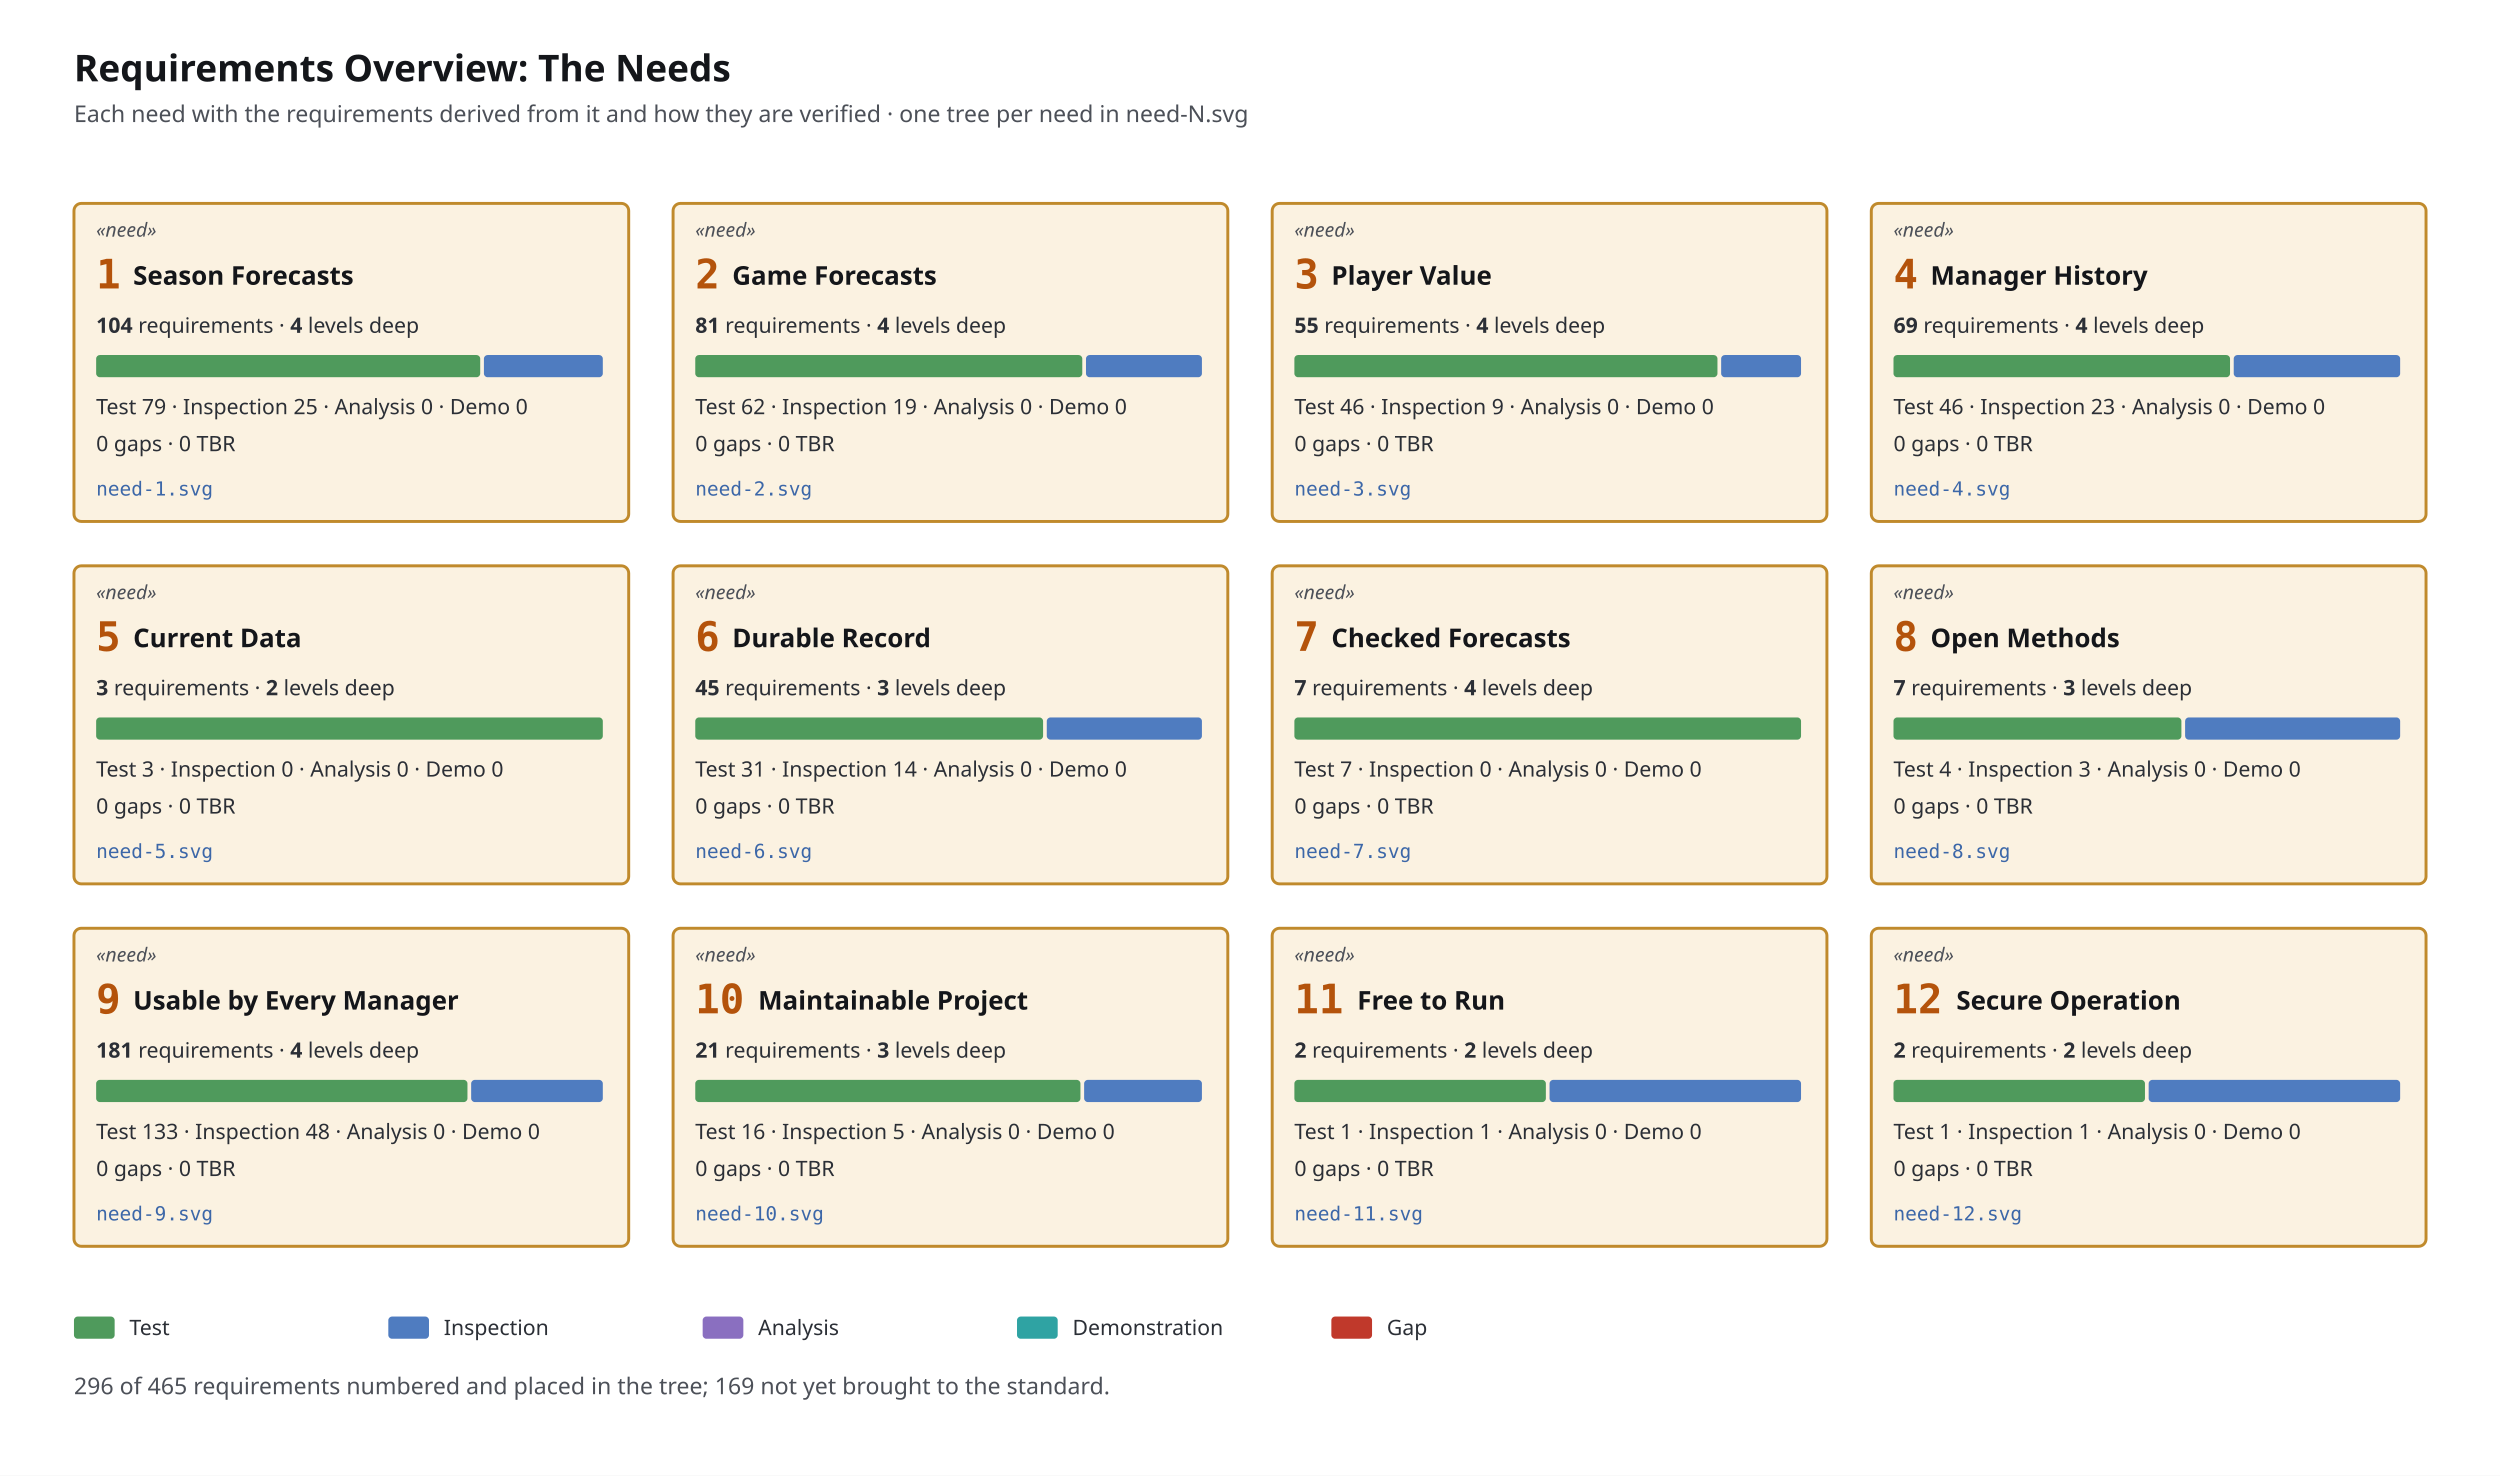
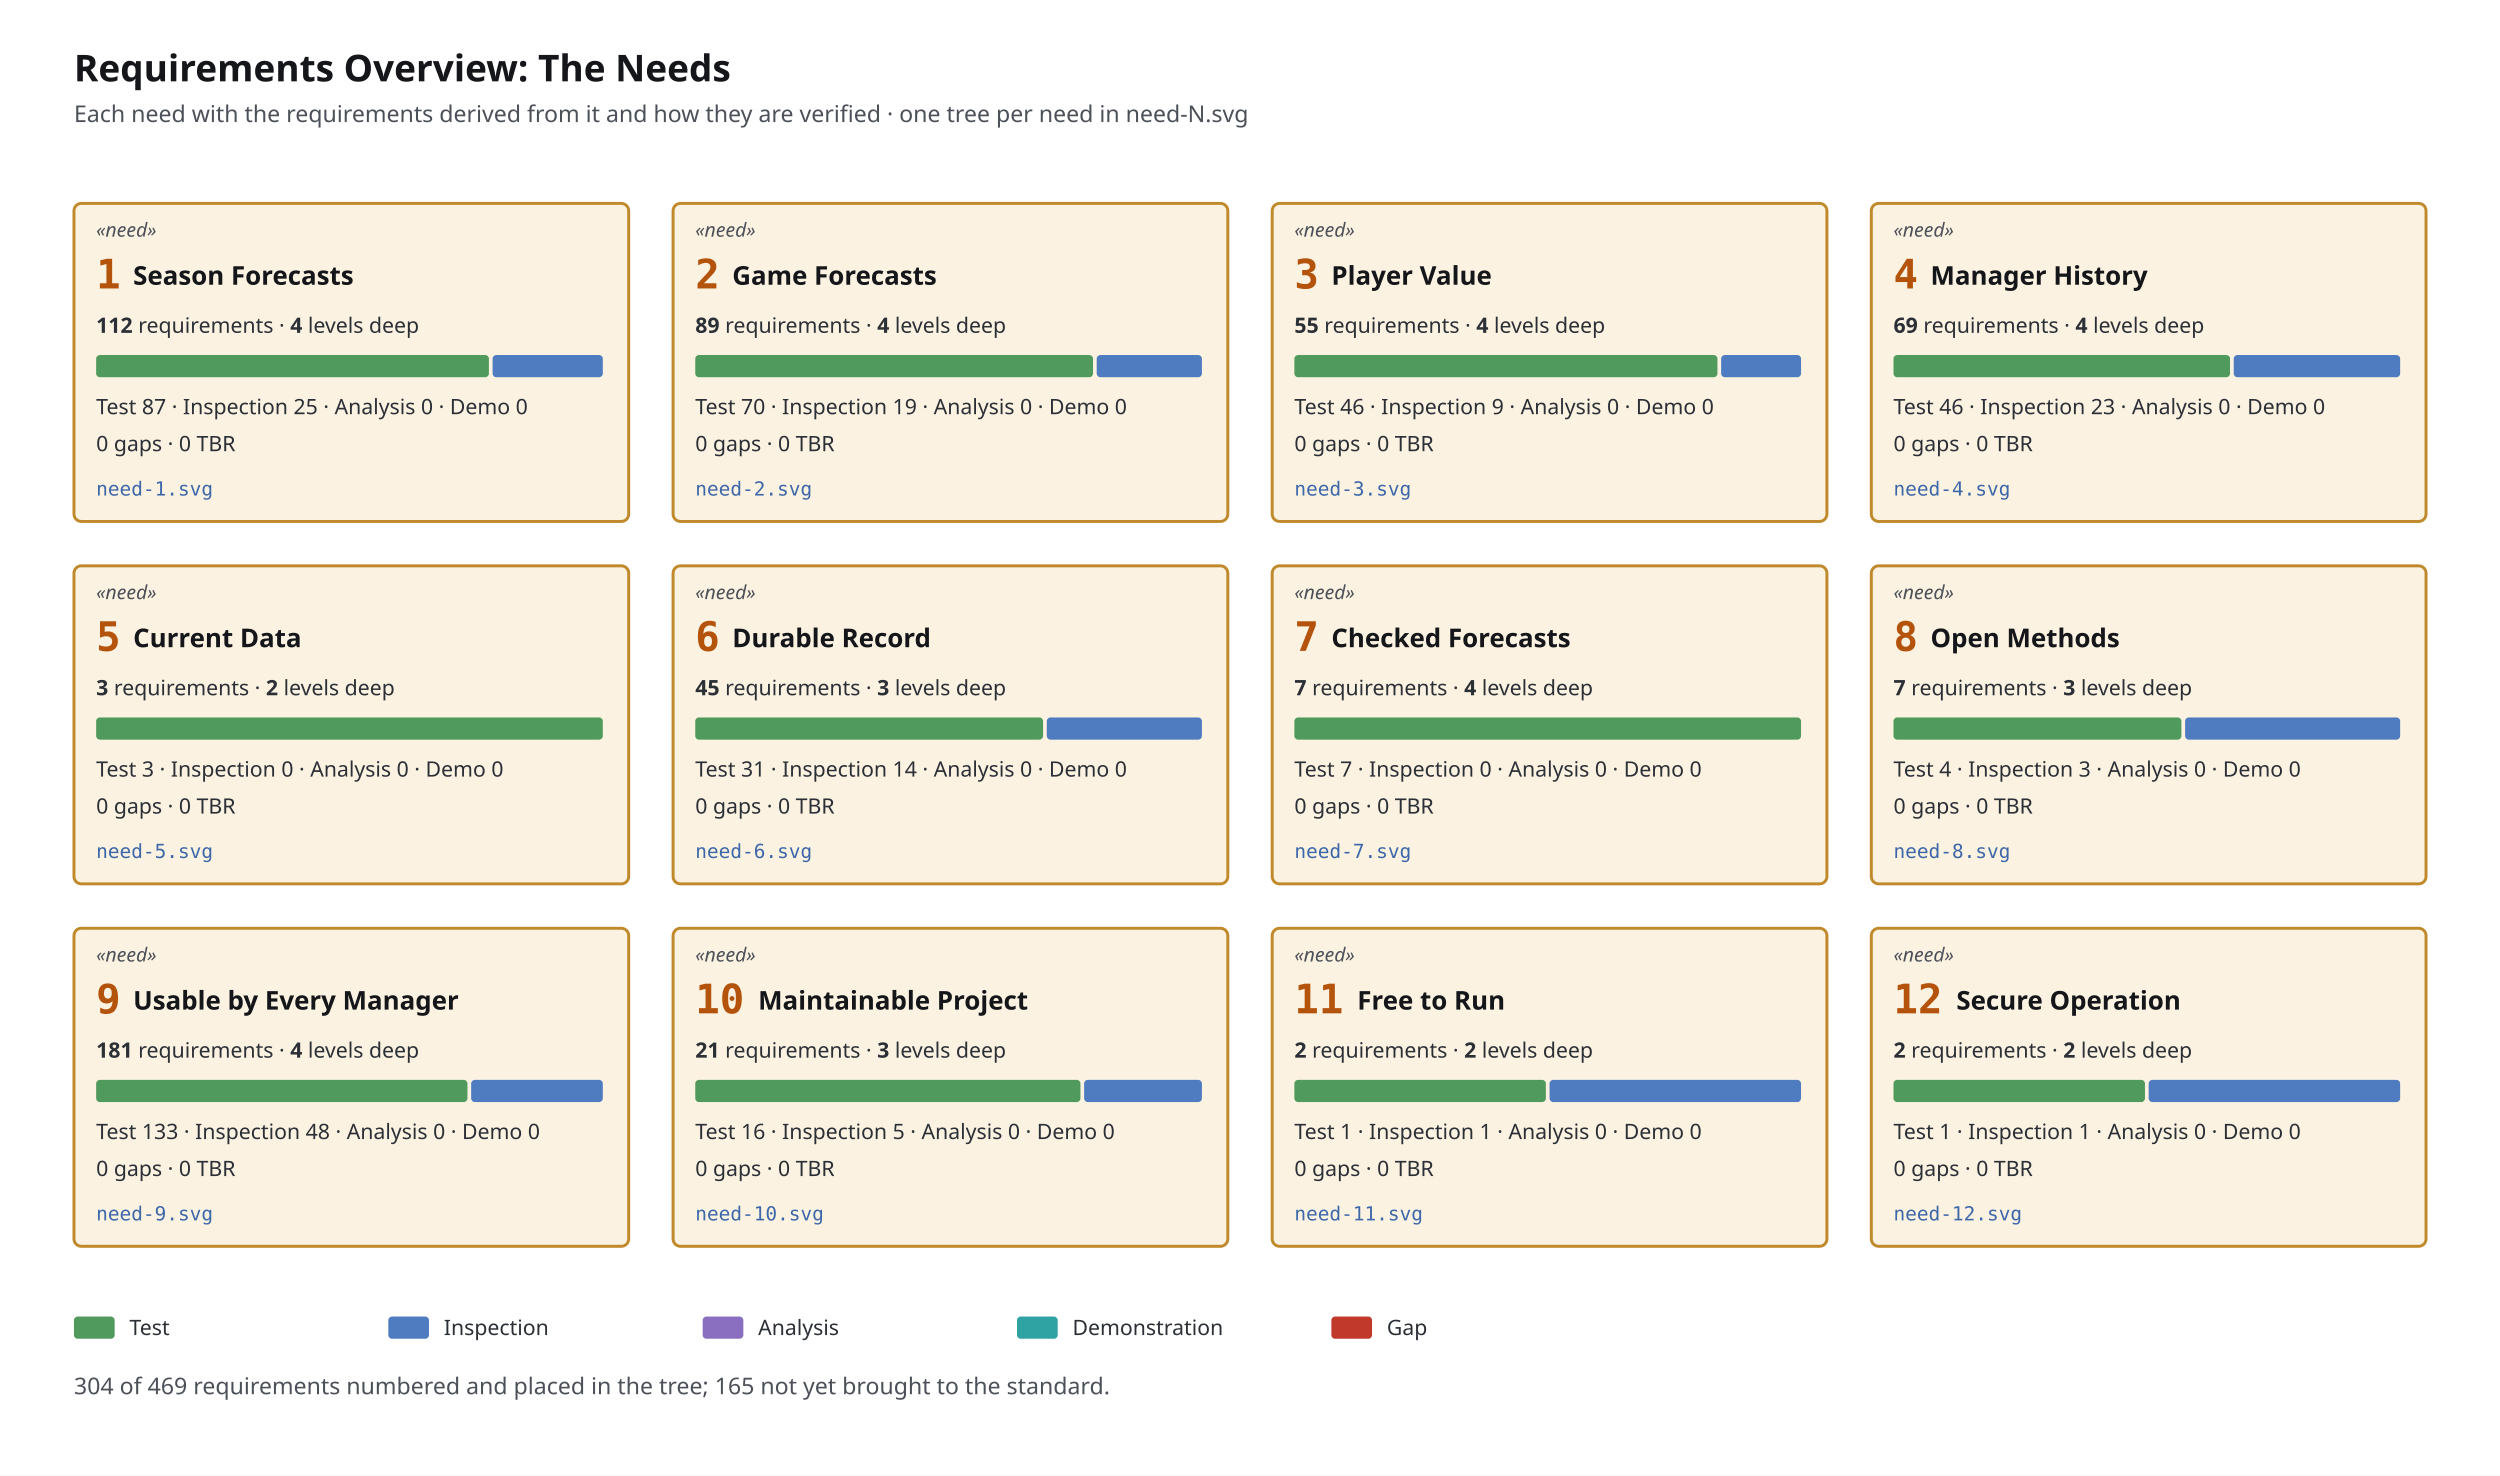
<svg xmlns="http://www.w3.org/2000/svg" viewBox="0 0 1352 798" width="1352" height="798">
  <style>
text { font-family: 'Segoe UI', system-ui, sans-serif; }
.bg { fill: #ffffff; }
.title { font-size: 20px; font-weight: 700; fill: #14161a; }
.sub { font-size: 12.5px; fill: #4c5058; }
.col { font-size: 11.5px; font-weight: 700; fill: #6b6f78; letter-spacing: 0.08em; }
.req { fill: #ffffff; stroke: #2b2f36; stroke-width: 1.4; }
.need { fill: #fbf2e1; stroke: #c08a2c; stroke-width: 1.6; }
.ext { fill: #f4f4f2; stroke: #9a9890; stroke-width: 1.2; stroke-dasharray: 4 3; }
.hdr { fill: #eef1f6; } .needhdr { fill: #f5e2bd; } .exthdr { fill: #e9e8e4; }
.ster { font-size: 10.5px; fill: #4c5058; font-style: italic; }
.rid { font-size: 12.5px; font-weight: 800; fill: #14161a; font-family: ui-monospace, Consolas, monospace; }
.rname { font-size: 12.5px; font-weight: 700; fill: #14161a; }
.rtext { font-size: 11px; fill: #2b2f36; }
.spec { font-size: 10.5px; fill: #3c67a8; font-family: ui-monospace, Consolas, monospace; }
.tc { fill: #e8f5ea; stroke: #4f9a5c; stroke-width: 1.3; }
.insp { fill: #e8f0fb; stroke: #4f7cc0; stroke-width: 1.3; }
.anal { fill: #f1ecfa; stroke: #8a6fc0; stroke-width: 1.3; }
.gap { fill: #fdecec; stroke: #c0392b; stroke-width: 1.3; stroke-dasharray: 5 3; }
.none { fill: #fdecec; stroke: #c0392b; stroke-width: 1.3; }
.tctext { font-size: 10.5px; fill: #14161a; font-family: ui-monospace, Consolas, monospace; }
.tbr { fill: #b4530b; } .tbrt { font-size: 10px; font-weight: 800; fill: #ffffff; }
.derive { fill: none; stroke: #2b2f36; stroke-width: 1.4; stroke-dasharray: 6 3; }
.trace { fill: none; stroke: #8a8880; stroke-width: 1.4; stroke-dasharray: 2 3; }
.verify { fill: none; stroke: #4f9a5c; stroke-width: 1.3; stroke-dasharray: 6 3; }
.vgap { fill: none; stroke: #c0392b; stroke-width: 1.3; stroke-dasharray: 6 3; }
.elab { font-size: 10px; fill: #4c5058; font-style: italic; }
.lg { font-size: 11.5px; fill: #2b2f36; }
.nnum { font-size: 22px; font-weight: 800; fill: #b4530b; font-family: ui-monospace, Consolas, monospace; }
.nname { font-size: 14px; font-weight: 700; fill: #14161a; }
.stat { font-size: 11.5px; fill: #2b2f36; } .statn { font-weight: 800; } .gapn { font-weight: 800; fill: #c0392b; }
.bt { fill: #4f9a5c; } .bi { fill: #4f7cc0; } .ba { fill: #8a6fc0; } .bd { fill: #2fa3a3; } .bgp { fill: #c0392b; } .bempty { fill: #e4e2dc; }
</style>
  <defs>
    <marker id="open" viewBox="0 0 12 12" refX="11" refY="6" markerWidth="11" markerHeight="11" orient="auto">
      <path d="M1,1 L11,6 L1,11" fill="none" stroke="#2b2f36" stroke-width="1.4" />
    </marker>
    <marker id="openg" viewBox="0 0 12 12" refX="11" refY="6" markerWidth="11" markerHeight="11" orient="auto">
      <path d="M1,1 L11,6 L1,11" fill="none" stroke="#8a8880" stroke-width="1.4" />
    </marker>
    <marker id="openv" viewBox="0 0 12 12" refX="11" refY="6" markerWidth="11" markerHeight="11" orient="auto">
      <path d="M1,1 L11,6 L1,11" fill="none" stroke="#4f9a5c" stroke-width="1.4" />
    </marker>
    <marker id="openr" viewBox="0 0 12 12" refX="11" refY="6" markerWidth="11" markerHeight="11" orient="auto">
      <path d="M1,1 L11,6 L1,11" fill="none" stroke="#c0392b" stroke-width="1.4" />
    </marker>
  </defs>
  <rect class="bg" width="1352" height="798" />
  <text class="title" x="40" y="44">Requirements Overview: The Needs</text>
  <text class="sub" x="40" y="66">Each need with the requirements derived from it and how they are verified · one tree per need in need-N.svg</text>
  <rect class="need" x="40" y="110" width="300" height="172" rx="4" />
  <text class="ster" x="52" y="128">«need»</text>
  <text class="nnum" x="52" y="156">1</text>
  <text class="nname" x="72" y="154">Season Forecasts</text>
  <text class="stat" x="52" y="180">
-     <tspan class="statn">104</tspan> requirements · <tspan class="statn">4</tspan> levels deep</text>
-   <rect class="bt" x="52.0" y="192" width="207.7" height="12" rx="2" />
-   <rect class="bi" x="261.7" y="192" width="64.3" height="12" rx="2" />
-   <text class="stat" x="52" y="224">Test 79 · Inspection 25 · Analysis 0 · Demo 0</text>
+     <tspan class="statn">112</tspan> requirements · <tspan class="statn">4</tspan> levels deep</text>
+   <rect class="bt" x="52.0" y="192" width="212.4" height="12" rx="2" />
+   <rect class="bi" x="266.4" y="192" width="59.6" height="12" rx="2" />
+   <text class="stat" x="52" y="224">Test 87 · Inspection 25 · Analysis 0 · Demo 0</text>
  <text class="stat" x="52" y="244">0 gaps · 0 TBR</text>
  <text class="spec" x="52" y="268">need-1.svg</text>
  <rect class="need" x="364" y="110" width="300" height="172" rx="4" />
  <text class="ster" x="376" y="128">«need»</text>
  <text class="nnum" x="376" y="156">2</text>
  <text class="nname" x="396" y="154">Game Forecasts</text>
  <text class="stat" x="376" y="180">
-     <tspan class="statn">81</tspan> requirements · <tspan class="statn">4</tspan> levels deep</text>
-   <rect class="bt" x="376.0" y="192" width="209.3" height="12" rx="2" />
-   <rect class="bi" x="587.3" y="192" width="62.7" height="12" rx="2" />
-   <text class="stat" x="376" y="224">Test 62 · Inspection 19 · Analysis 0 · Demo 0</text>
+     <tspan class="statn">89</tspan> requirements · <tspan class="statn">4</tspan> levels deep</text>
+   <rect class="bt" x="376.0" y="192" width="215.1" height="12" rx="2" />
+   <rect class="bi" x="593.1" y="192" width="56.9" height="12" rx="2" />
+   <text class="stat" x="376" y="224">Test 70 · Inspection 19 · Analysis 0 · Demo 0</text>
  <text class="stat" x="376" y="244">0 gaps · 0 TBR</text>
  <text class="spec" x="376" y="268">need-2.svg</text>
  <rect class="need" x="688" y="110" width="300" height="172" rx="4" />
  <text class="ster" x="700" y="128">«need»</text>
  <text class="nnum" x="700" y="156">3</text>
  <text class="nname" x="720" y="154">Player Value</text>
  <text class="stat" x="700" y="180">
    <tspan class="statn">55</tspan> requirements · <tspan class="statn">4</tspan> levels deep</text>
  <rect class="bt" x="700.0" y="192" width="228.8" height="12" rx="2" />
  <rect class="bi" x="930.8" y="192" width="43.2" height="12" rx="2" />
  <text class="stat" x="700" y="224">Test 46 · Inspection 9 · Analysis 0 · Demo 0</text>
  <text class="stat" x="700" y="244">0 gaps · 0 TBR</text>
  <text class="spec" x="700" y="268">need-3.svg</text>
  <rect class="need" x="1012" y="110" width="300" height="172" rx="4" />
  <text class="ster" x="1024" y="128">«need»</text>
  <text class="nnum" x="1024" y="156">4</text>
  <text class="nname" x="1044" y="154">Manager History</text>
  <text class="stat" x="1024" y="180">
    <tspan class="statn">69</tspan> requirements · <tspan class="statn">4</tspan> levels deep</text>
  <rect class="bt" x="1024.0" y="192" width="182.0" height="12" rx="2" />
  <rect class="bi" x="1208.0" y="192" width="90.0" height="12" rx="2" />
  <text class="stat" x="1024" y="224">Test 46 · Inspection 23 · Analysis 0 · Demo 0</text>
  <text class="stat" x="1024" y="244">0 gaps · 0 TBR</text>
  <text class="spec" x="1024" y="268">need-4.svg</text>
  <rect class="need" x="40" y="306" width="300" height="172" rx="4" />
  <text class="ster" x="52" y="324">«need»</text>
  <text class="nnum" x="52" y="352">5</text>
  <text class="nname" x="72" y="350">Current Data</text>
  <text class="stat" x="52" y="376">
    <tspan class="statn">3</tspan> requirements · <tspan class="statn">2</tspan> levels deep</text>
  <rect class="bt" x="52.0" y="388" width="274.0" height="12" rx="2" />
  <text class="stat" x="52" y="420">Test 3 · Inspection 0 · Analysis 0 · Demo 0</text>
  <text class="stat" x="52" y="440">0 gaps · 0 TBR</text>
  <text class="spec" x="52" y="464">need-5.svg</text>
  <rect class="need" x="364" y="306" width="300" height="172" rx="4" />
  <text class="ster" x="376" y="324">«need»</text>
  <text class="nnum" x="376" y="352">6</text>
  <text class="nname" x="396" y="350">Durable Record</text>
  <text class="stat" x="376" y="376">
    <tspan class="statn">45</tspan> requirements · <tspan class="statn">3</tspan> levels deep</text>
  <rect class="bt" x="376.0" y="388" width="188.1" height="12" rx="2" />
  <rect class="bi" x="566.1" y="388" width="83.9" height="12" rx="2" />
  <text class="stat" x="376" y="420">Test 31 · Inspection 14 · Analysis 0 · Demo 0</text>
  <text class="stat" x="376" y="440">0 gaps · 0 TBR</text>
  <text class="spec" x="376" y="464">need-6.svg</text>
  <rect class="need" x="688" y="306" width="300" height="172" rx="4" />
  <text class="ster" x="700" y="324">«need»</text>
  <text class="nnum" x="700" y="352">7</text>
  <text class="nname" x="720" y="350">Checked Forecasts</text>
  <text class="stat" x="700" y="376">
    <tspan class="statn">7</tspan> requirements · <tspan class="statn">4</tspan> levels deep</text>
  <rect class="bt" x="700.0" y="388" width="274.0" height="12" rx="2" />
  <text class="stat" x="700" y="420">Test 7 · Inspection 0 · Analysis 0 · Demo 0</text>
  <text class="stat" x="700" y="440">0 gaps · 0 TBR</text>
  <text class="spec" x="700" y="464">need-7.svg</text>
  <rect class="need" x="1012" y="306" width="300" height="172" rx="4" />
  <text class="ster" x="1024" y="324">«need»</text>
  <text class="nnum" x="1024" y="352">8</text>
  <text class="nname" x="1044" y="350">Open Methods</text>
  <text class="stat" x="1024" y="376">
    <tspan class="statn">7</tspan> requirements · <tspan class="statn">3</tspan> levels deep</text>
  <rect class="bt" x="1024.0" y="388" width="155.7" height="12" rx="2" />
  <rect class="bi" x="1181.7" y="388" width="116.3" height="12" rx="2" />
  <text class="stat" x="1024" y="420">Test 4 · Inspection 3 · Analysis 0 · Demo 0</text>
  <text class="stat" x="1024" y="440">0 gaps · 0 TBR</text>
  <text class="spec" x="1024" y="464">need-8.svg</text>
  <rect class="need" x="40" y="502" width="300" height="172" rx="4" />
  <text class="ster" x="52" y="520">«need»</text>
  <text class="nnum" x="52" y="548">9</text>
  <text class="nname" x="72" y="546">Usable by Every Manager</text>
  <text class="stat" x="52" y="572">
    <tspan class="statn">181</tspan> requirements · <tspan class="statn">4</tspan> levels deep</text>
  <rect class="bt" x="52.0" y="584" width="200.8" height="12" rx="2" />
  <rect class="bi" x="254.8" y="584" width="71.2" height="12" rx="2" />
  <text class="stat" x="52" y="616">Test 133 · Inspection 48 · Analysis 0 · Demo 0</text>
  <text class="stat" x="52" y="636">0 gaps · 0 TBR</text>
  <text class="spec" x="52" y="660">need-9.svg</text>
  <rect class="need" x="364" y="502" width="300" height="172" rx="4" />
  <text class="ster" x="376" y="520">«need»</text>
  <text class="nnum" x="376" y="548">10</text>
  <text class="nname" x="410" y="546">Maintainable Project</text>
  <text class="stat" x="376" y="572">
    <tspan class="statn">21</tspan> requirements · <tspan class="statn">3</tspan> levels deep</text>
  <rect class="bt" x="376.0" y="584" width="208.3" height="12" rx="2" />
  <rect class="bi" x="586.3" y="584" width="63.7" height="12" rx="2" />
  <text class="stat" x="376" y="616">Test 16 · Inspection 5 · Analysis 0 · Demo 0</text>
  <text class="stat" x="376" y="636">0 gaps · 0 TBR</text>
  <text class="spec" x="376" y="660">need-10.svg</text>
  <rect class="need" x="688" y="502" width="300" height="172" rx="4" />
  <text class="ster" x="700" y="520">«need»</text>
  <text class="nnum" x="700" y="548">11</text>
  <text class="nname" x="734" y="546">Free to Run</text>
  <text class="stat" x="700" y="572">
    <tspan class="statn">2</tspan> requirements · <tspan class="statn">2</tspan> levels deep</text>
  <rect class="bt" x="700.0" y="584" width="136.0" height="12" rx="2" />
  <rect class="bi" x="838.0" y="584" width="136.0" height="12" rx="2" />
  <text class="stat" x="700" y="616">Test 1 · Inspection 1 · Analysis 0 · Demo 0</text>
  <text class="stat" x="700" y="636">0 gaps · 0 TBR</text>
  <text class="spec" x="700" y="660">need-11.svg</text>
  <rect class="need" x="1012" y="502" width="300" height="172" rx="4" />
  <text class="ster" x="1024" y="520">«need»</text>
  <text class="nnum" x="1024" y="548">12</text>
  <text class="nname" x="1058" y="546">Secure Operation</text>
  <text class="stat" x="1024" y="572">
    <tspan class="statn">2</tspan> requirements · <tspan class="statn">2</tspan> levels deep</text>
  <rect class="bt" x="1024.0" y="584" width="136.0" height="12" rx="2" />
  <rect class="bi" x="1162.0" y="584" width="136.0" height="12" rx="2" />
  <text class="stat" x="1024" y="616">Test 1 · Inspection 1 · Analysis 0 · Demo 0</text>
  <text class="stat" x="1024" y="636">0 gaps · 0 TBR</text>
  <text class="spec" x="1024" y="660">need-12.svg</text>
  <rect class="bt" x="40" y="712" width="22" height="12" rx="2" />
  <text class="lg" x="70" y="722">Test</text>
  <rect class="bi" x="210" y="712" width="22" height="12" rx="2" />
  <text class="lg" x="240" y="722">Inspection</text>
  <rect class="ba" x="380" y="712" width="22" height="12" rx="2" />
  <text class="lg" x="410" y="722">Analysis</text>
  <rect class="bd" x="550" y="712" width="22" height="12" rx="2" />
  <text class="lg" x="580" y="722">Demonstration</text>
  <rect class="bgp" x="720" y="712" width="22" height="12" rx="2" />
  <text class="lg" x="750" y="722">Gap</text>
-   <text class="sub" x="40" y="754">296 of 465 requirements numbered and placed in the tree; 169 not yet brought to the standard.</text>
+   <text class="sub" x="40" y="754">304 of 469 requirements numbered and placed in the tree; 165 not yet brought to the standard.</text>
</svg>
